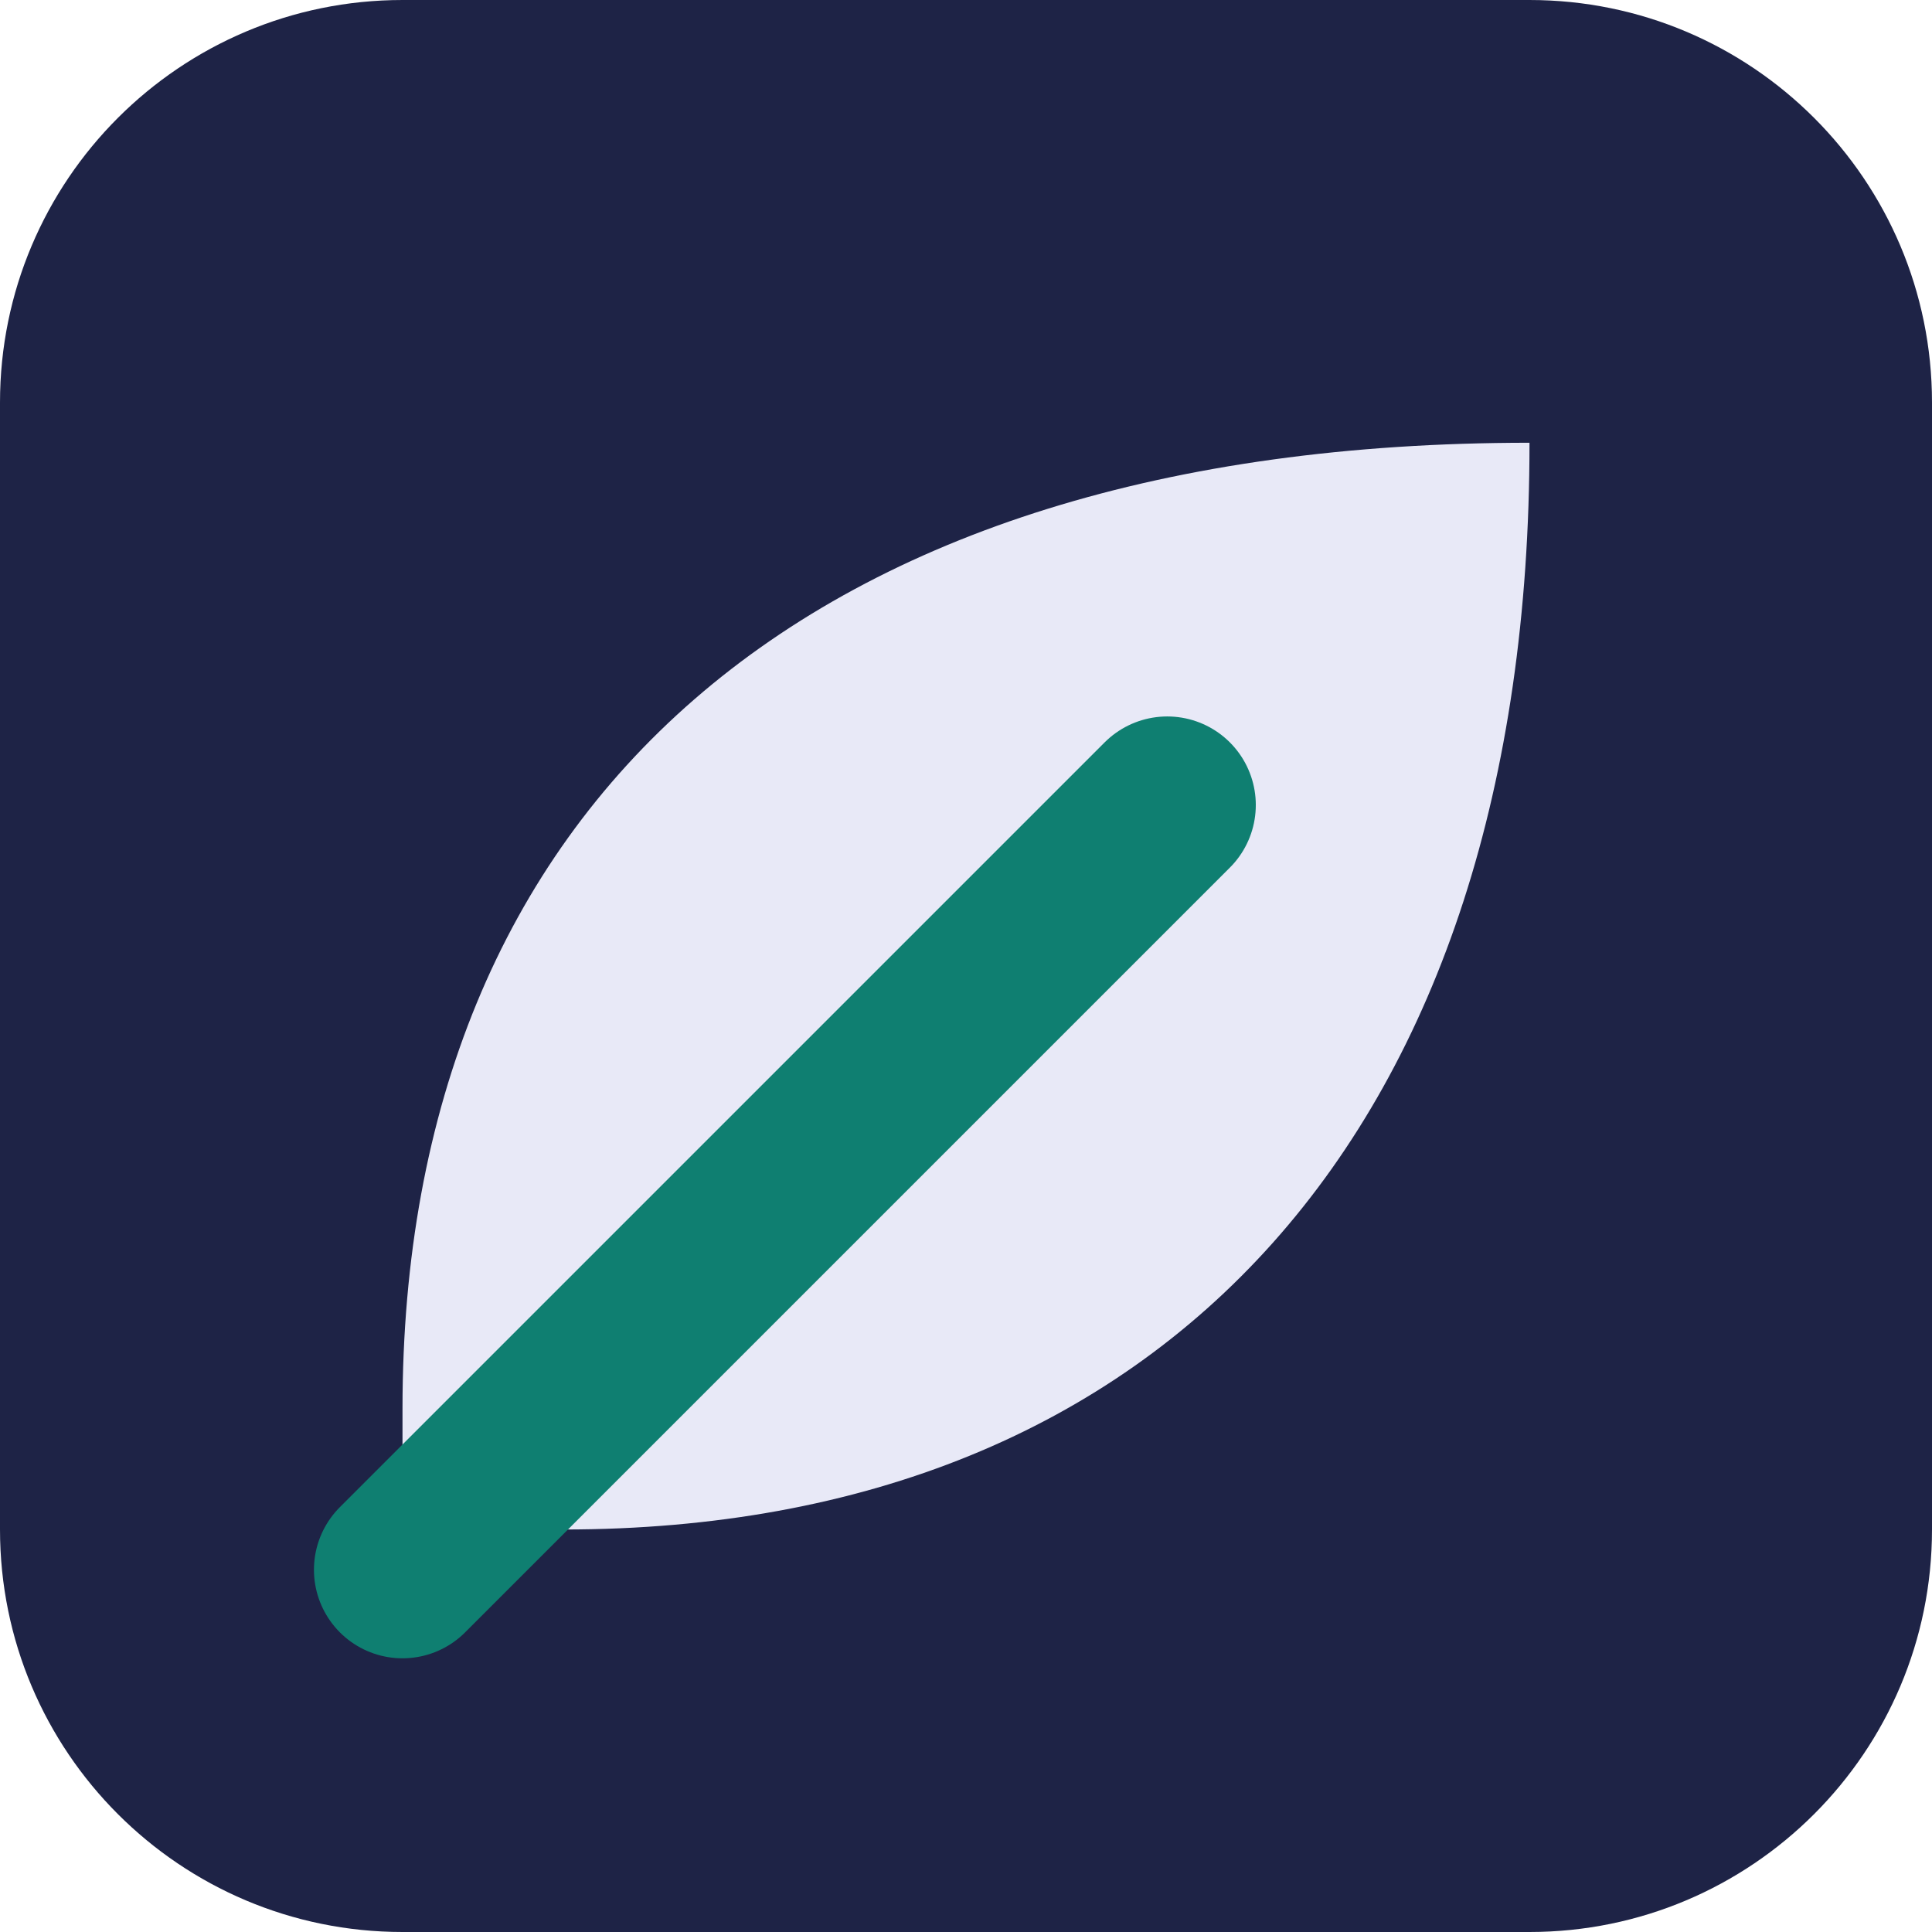
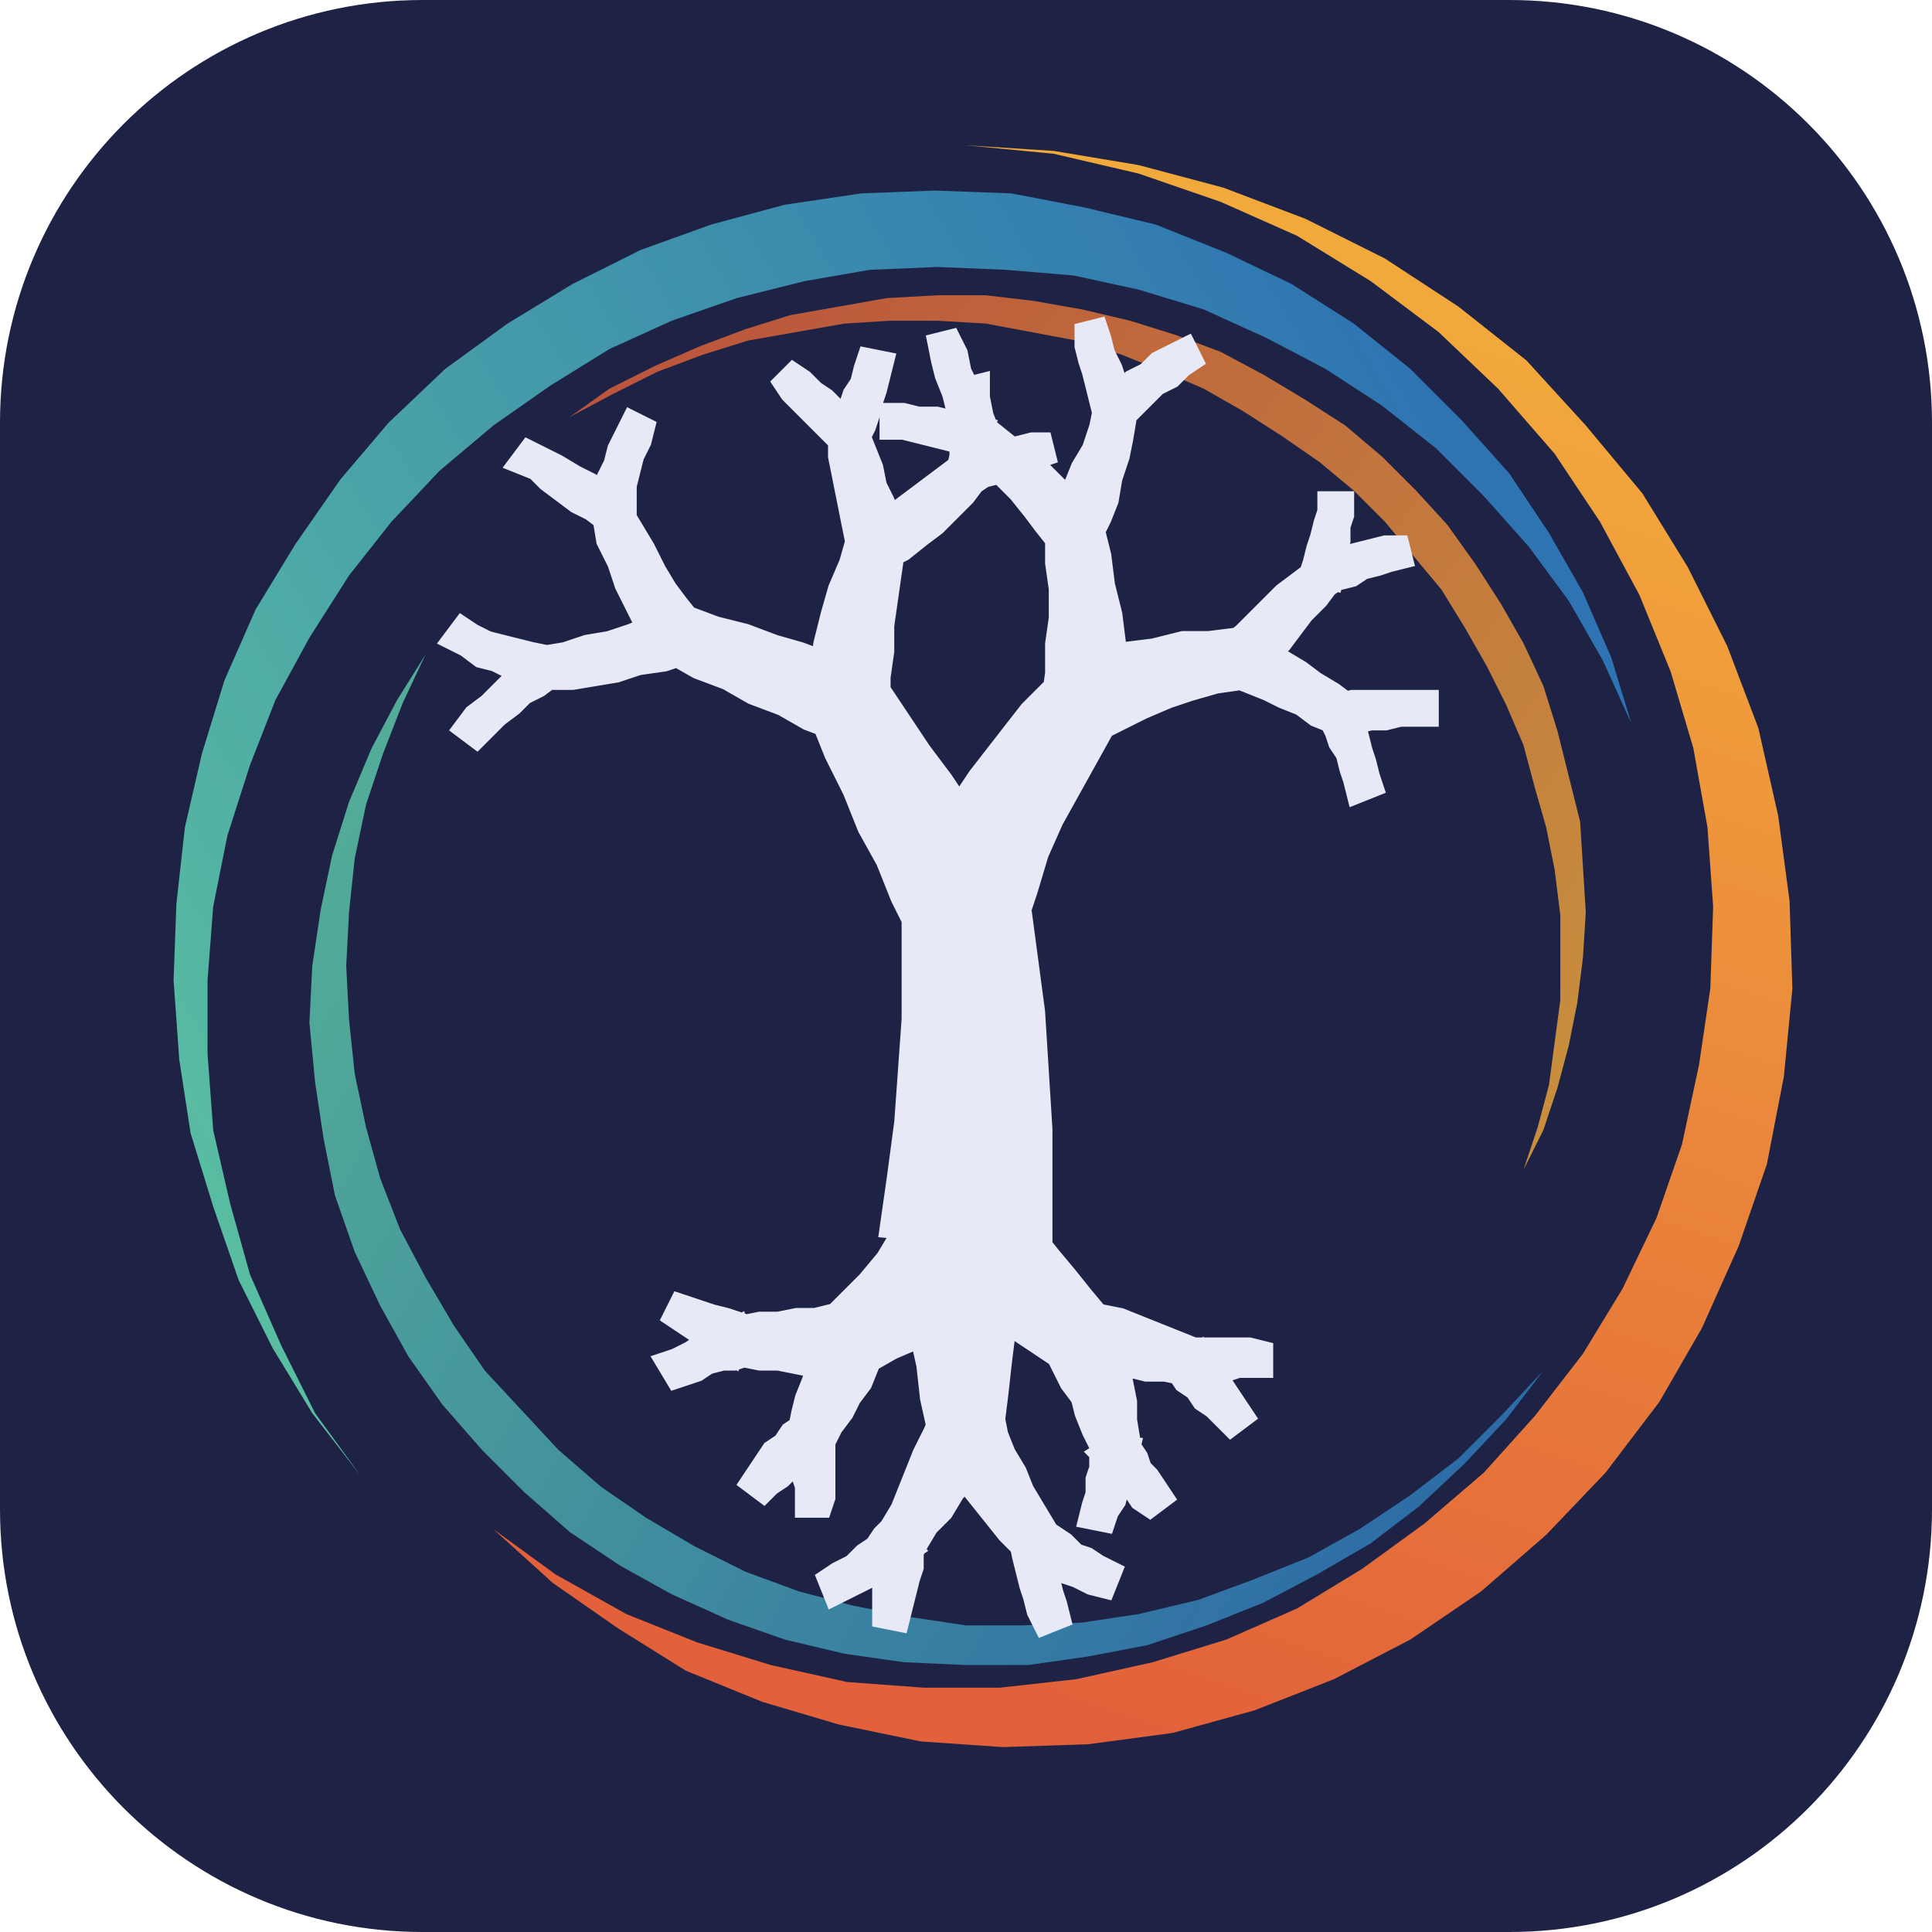
- <svg xmlns="http://www.w3.org/2000/svg" viewBox="0 0 24 24">
-   <rect width="24" height="24" rx="5" fill="#1e2346" />
-   <path d="M5 17.5C5 10 10 5.5 19 5.5c0 8.5-4.5 13.5-12 13.5H5z" fill="#e8e9f7" />
-   <path d="M5 19.5L14.5 10" stroke="#0f7f71" stroke-width="2.2" stroke-linecap="round" />
+ <svg xmlns="http://www.w3.org/2000/svg" viewBox="0 0 64 64">
+   <rect width="64" height="64" rx="14" fill="#1e2346" />
+   <g transform="translate(2 2) scale(.9375)">
+     <defs>
+       <linearGradient id="kfs0" gradientUnits="userSpaceOnUse" x1="32.0" y1="3.0" x2="15.3" y2="51.9">
+         <stop offset="0" stop-color="#f2a93b" />
+         <stop offset="1" stop-color="#e2603a" />
+       </linearGradient>
+       <linearGradient id="kfs1" gradientUnits="userSpaceOnUse" x1="10.6" y1="50.0" x2="55.5" y2="23.4">
+         <stop offset="0" stop-color="#5cc4a6" />
+         <stop offset="1" stop-color="#2f78b8" />
+       </linearGradient>
+       <linearGradient id="kfs2" gradientUnits="userSpaceOnUse" x1="53.7" y1="44.5" x2="12.9" y2="21.0">
+         <stop offset="0" stop-color="#2f78b8" />
+         <stop offset="1" stop-color="#5cc4a6" />
+       </linearGradient>
+       <linearGradient id="kfs3" gradientUnits="userSpaceOnUse" x1="16.6" y1="13.6" x2="51.7" y2="39.2">
+         <stop offset="0" stop-color="#e2603a" />
+         <stop offset="1" stop-color="#f2a93b" />
+       </linearGradient>
+     </defs>
+     <path d="M32.0 3.0 L35.1 3.2 L38.1 3.7 L41.1 4.5 L44.0 5.6 L46.8 7.0 L49.4 8.7 L51.8 10.6 L53.9 12.9 L55.9 15.3 L57.5 17.9 L58.9 20.7 L60.0 23.6 L60.7 26.7 L61.1 29.7 L61.2 32.8 L60.9 35.9 L60.3 39.0 L59.3 41.9 L58.0 44.8 L56.5 47.4 L54.6 49.9 L52.5 52.1 L50.2 54.1 L47.7 55.8 L45.0 57.2 L42.2 58.3 L39.3 59.1 L36.3 59.5 L33.3 59.6 L30.4 59.4 L27.5 58.8 L24.8 58.0 L22.1 56.9 L19.7 55.4 L17.4 53.8 L15.3 51.9 L15.3 51.9 L17.5 53.5 L20.0 54.9 L22.5 55.9 L25.1 56.7 L27.8 57.3 L30.5 57.5 L33.2 57.5 L35.9 57.2 L38.6 56.6 L41.2 55.8 L43.7 54.7 L46.0 53.3 L48.2 51.7 L50.3 49.9 L52.1 47.9 L53.8 45.7 L55.2 43.4 L56.4 40.9 L57.3 38.3 L57.9 35.5 L58.3 32.8 L58.4 29.9 L58.2 27.1 L57.7 24.3 L56.9 21.6 L55.8 18.9 L54.4 16.3 L52.8 13.9 L50.8 11.6 L48.7 9.6 L46.3 7.8 L43.7 6.2 L41.0 5.0 L38.1 4.0 L35.1 3.3 L32.0 3.0Z" fill="url(#kfs0)" opacity="1" />
+     <path d="M10.6 50.0 L8.9 47.8 L7.5 45.5 L6.3 43.1 L5.4 40.5 L4.6 37.9 L4.2 35.3 L4.0 32.5 L4.1 29.8 L4.4 27.1 L5.0 24.5 L5.8 21.9 L6.9 19.4 L8.3 17.1 L9.9 14.8 L11.6 12.8 L13.6 10.9 L15.8 9.3 L18.1 7.9 L20.5 6.7 L23.0 5.8 L25.6 5.1 L28.3 4.7 L30.9 4.6 L33.6 4.7 L36.2 5.2 L38.7 5.8 L41.2 6.8 L43.5 7.9 L45.7 9.3 L47.7 10.9 L49.5 12.7 L51.2 14.6 L52.6 16.7 L53.8 18.8 L54.8 21.1 L55.5 23.4 L55.5 23.4 L54.5 21.2 L53.3 19.1 L51.9 17.2 L50.3 15.4 L48.6 13.7 L46.7 12.2 L44.7 10.9 L42.6 9.8 L40.4 8.8 L38.1 8.1 L35.8 7.6 L33.4 7.4 L31.0 7.3 L28.6 7.4 L26.3 7.8 L23.9 8.4 L21.6 9.2 L19.4 10.2 L17.3 11.5 L15.3 12.9 L13.4 14.5 L11.7 16.3 L10.2 18.2 L8.8 20.4 L7.6 22.6 L6.7 24.9 L5.9 27.4 L5.4 29.9 L5.2 32.5 L5.2 35.1 L5.4 37.8 L6.0 40.4 L6.7 42.9 L7.8 45.4 L9.0 47.8 L10.6 50.0Z" fill="url(#kfs1)" opacity="0.95" />
+     <path d="M53.7 44.5 L52.4 46.3 L51.1 48.0 L49.6 49.6 L48.0 51.1 L46.3 52.4 L44.4 53.5 L42.5 54.5 L40.5 55.3 L38.4 56.0 L36.3 56.4 L34.2 56.7 L32.0 56.7 L29.8 56.6 L27.7 56.3 L25.6 55.8 L23.6 55.1 L21.6 54.2 L19.8 53.2 L18.0 52.0 L16.4 50.6 L14.9 49.1 L13.5 47.5 L12.3 45.8 L11.3 44.0 L10.4 42.1 L9.7 40.1 L9.3 38.1 L9.0 36.1 L8.8 34.0 L8.9 32.0 L9.2 30.0 L9.6 28.1 L10.2 26.2 L11.0 24.3 L11.9 22.6 L12.9 21.0 L12.9 21.0 L12.1 22.7 L11.4 24.5 L10.8 26.3 L10.4 28.2 L10.2 30.1 L10.1 32.0 L10.2 33.9 L10.4 35.8 L10.8 37.7 L11.3 39.5 L12.0 41.3 L12.9 43.0 L13.9 44.7 L15.0 46.3 L16.3 47.7 L17.6 49.1 L19.1 50.4 L20.7 51.5 L22.4 52.5 L24.2 53.4 L26.1 54.1 L28.0 54.6 L30.0 55.0 L32.0 55.3 L34.0 55.3 L36.1 55.2 L38.1 54.9 L40.2 54.4 L42.1 53.7 L44.1 52.9 L45.9 51.9 L47.7 50.7 L49.4 49.4 L50.9 47.9 L52.4 46.3 L53.7 44.5Z" fill="url(#kfs2)" opacity="0.85" />
+     <path d="M16.6 13.6 L18.0 12.6 L19.4 11.6 L21.0 10.8 L22.6 10.1 L24.2 9.5 L25.8 9.0 L27.5 8.7 L29.2 8.4 L31.0 8.3 L32.7 8.3 L34.4 8.5 L36.1 8.8 L37.8 9.2 L39.4 9.7 L41.0 10.3 L42.5 11.1 L44.0 12.0 L45.4 12.9 L46.7 14.0 L47.9 15.2 L49.0 16.4 L50.0 17.8 L50.9 19.2 L51.7 20.6 L52.4 22.1 L52.9 23.7 L53.3 25.3 L53.7 26.9 L53.8 28.5 L53.9 30.1 L53.8 31.7 L53.6 33.3 L53.3 34.8 L52.9 36.3 L52.4 37.8 L51.7 39.2 L51.7 39.2 L52.2 37.7 L52.6 36.2 L52.8 34.7 L53.0 33.2 L53.0 31.7 L53.0 30.2 L52.8 28.6 L52.5 27.1 L52.1 25.7 L51.7 24.2 L51.1 22.8 L50.4 21.4 L49.6 20.0 L48.8 18.7 L47.8 17.5 L46.8 16.3 L45.7 15.2 L44.5 14.2 L43.2 13.3 L41.8 12.4 L40.4 11.6 L39.0 11.0 L37.5 10.4 L35.9 9.9 L34.3 9.6 L32.7 9.3 L31.0 9.2 L29.3 9.2 L27.7 9.3 L26.0 9.6 L24.3 9.9 L22.7 10.4 L21.1 11.0 L19.5 11.8 L18.0 12.6 L16.6 13.6Z" fill="url(#kfs3)" opacity="0.8" />
+     <g transform="translate(32 30.5) scale(1.3) translate(-32 -32)">
+       <path d="M34.1 40.7 L34.1 39.1 L34.1 37.6 L34.0 36.0 L33.9 34.4 L33.7 32.9 L33.5 31.4 L30.5 31.6 L30.5 33.1 L30.5 34.6 L30.4 36.0 L30.3 37.4 L30.1 38.9 L29.9 40.3Z M33.3 30.7 L32.7 29.9 L32.0 29.0 L31.4 28.1 L30.8 27.3 L30.2 26.4 L29.6 25.5 L28.0 26.4 L28.4 27.4 L28.9 28.4 L29.3 29.4 L29.8 30.3 L30.2 31.3 L30.7 32.3Z M29.1 25.1 L28.3 24.9 L27.5 24.6 L26.8 24.4 L26.0 24.1 L25.2 23.9 L24.4 23.6 L24.0 24.7 L24.7 25.1 L25.5 25.4 L26.2 25.8 L27.0 26.1 L27.7 26.5 L28.5 26.8Z M24.0 23.6 L23.4 23.9 L22.9 24.1 L22.3 24.3 L21.7 24.4 L21.1 24.6 L20.5 24.7 L20.6 25.4 L21.3 25.4 L21.9 25.3 L22.5 25.2 L23.1 25.0 L23.8 24.9 L24.4 24.7Z M20.4 24.8 L20.0 25.0 L19.7 25.3 L19.3 25.7 L19.0 26.0 L18.6 26.3 L18.3 26.7 L18.7 27.0 L19.0 26.7 L19.3 26.4 L19.7 26.1 L20.0 25.8 L20.4 25.6 L20.8 25.3Z M20.7 24.7 L20.2 24.6 L19.8 24.5 L19.4 24.4 L19.0 24.3 L18.6 24.1 L18.3 23.9 L18.0 24.3 L18.4 24.5 L18.8 24.8 L19.2 24.9 L19.6 25.1 L20.1 25.3 L20.5 25.4Z M24.6 23.8 L24.2 23.3 L23.9 22.9 L23.6 22.4 L23.3 21.8 L23.0 21.3 L22.7 20.8 L22.1 21.0 L22.2 21.6 L22.5 22.2 L22.7 22.8 L23.0 23.4 L23.3 24.0 L23.7 24.5Z M22.6 20.6 L22.2 20.3 L21.8 20.0 L21.4 19.8 L20.9 19.5 L20.5 19.3 L20.1 19.1 L19.8 19.5 L20.3 19.7 L20.6 20.0 L21.0 20.3 L21.4 20.6 L21.8 20.8 L22.2 21.1Z M22.8 20.9 L22.8 20.5 L22.8 20.1 L22.9 19.7 L23.0 19.3 L23.2 18.9 L23.3 18.5 L22.9 18.3 L22.7 18.7 L22.5 19.1 L22.4 19.5 L22.2 19.9 L22.1 20.4 L22.0 20.8Z M29.7 26.0 L29.7 25.3 L29.8 24.6 L29.8 23.9 L29.9 23.2 L30.0 22.5 L30.1 21.8 L29.0 21.5 L28.8 22.2 L28.5 22.9 L28.3 23.6 L28.1 24.4 L28.0 25.1 L27.9 25.9Z M30.2 21.5 L30.0 21.0 L29.8 20.5 L29.6 20.1 L29.5 19.6 L29.3 19.1 L29.1 18.6 L28.5 18.8 L28.5 19.3 L28.6 19.8 L28.7 20.3 L28.8 20.8 L28.9 21.3 L29.0 21.8Z M29.0 18.5 L28.8 18.2 L28.5 18.0 L28.2 17.7 L27.9 17.5 L27.6 17.2 L27.3 17.0 L27.0 17.3 L27.2 17.6 L27.5 17.9 L27.8 18.2 L28.0 18.4 L28.3 18.7 L28.6 19.0Z M29.1 18.9 L29.3 18.5 L29.4 18.2 L29.5 17.8 L29.6 17.5 L29.7 17.1 L29.8 16.7 L29.3 16.6 L29.2 16.9 L29.1 17.3 L28.9 17.6 L28.8 17.9 L28.6 18.3 L28.5 18.6Z M29.9 22.1 L30.3 21.9 L30.8 21.5 L31.2 21.2 L31.6 20.8 L32.0 20.4 L32.3 20.0 L31.8 19.5 L31.4 19.8 L31.0 20.1 L30.6 20.4 L30.2 20.7 L29.8 20.9 L29.3 21.1Z M32.4 19.8 L32.5 19.4 L32.5 19.0 L32.5 18.6 L32.5 18.2 L32.4 17.7 L32.4 17.3 L32.0 17.4 L32.0 17.7 L31.9 18.1 L31.9 18.5 L31.8 18.9 L31.8 19.3 L31.7 19.7Z M32.2 20.1 L32.5 19.9 L32.9 19.8 L33.2 19.6 L33.5 19.5 L33.9 19.4 L34.2 19.3 L34.1 18.9 L33.8 18.9 L33.4 19.0 L33.0 19.1 L32.7 19.2 L32.3 19.3 L31.9 19.4Z M33.4 32.0 L33.7 31.1 L34.0 30.1 L34.4 29.2 L34.9 28.3 L35.4 27.4 L35.9 26.5 L34.5 25.4 L33.7 26.2 L33.0 27.1 L32.3 28.0 L31.7 28.9 L31.1 29.9 L30.6 31.0Z M36.1 26.0 L36.1 25.2 L36.1 24.4 L36.0 23.6 L35.8 22.8 L35.7 22.0 L35.5 21.2 L34.4 21.5 L34.4 22.2 L34.5 22.9 L34.5 23.7 L34.4 24.4 L34.4 25.2 L34.3 25.9Z M35.4 21.0 L35.0 20.5 L34.5 20.1 L34.1 19.7 L33.6 19.3 L33.1 18.9 L32.6 18.5 L32.1 19.1 L32.6 19.5 L33.0 19.9 L33.4 20.3 L33.8 20.8 L34.1 21.2 L34.5 21.7Z M32.5 18.5 L32.0 18.4 L31.6 18.3 L31.2 18.2 L30.7 18.2 L30.3 18.1 L29.9 18.1 L29.9 18.6 L30.3 18.6 L30.7 18.7 L31.1 18.8 L31.5 18.9 L31.9 19.0 L32.2 19.1Z M32.7 18.7 L32.5 18.2 L32.3 17.8 L32.1 17.4 L31.9 17.0 L31.8 16.5 L31.6 16.1 L31.2 16.2 L31.3 16.7 L31.4 17.1 L31.6 17.6 L31.7 18.0 L31.9 18.5 L32.0 18.9Z M35.4 21.6 L35.7 21.0 L35.9 20.5 L36.0 19.9 L36.2 19.3 L36.3 18.8 L36.4 18.2 L35.7 18.0 L35.6 18.5 L35.4 19.1 L35.1 19.6 L34.9 20.1 L34.7 20.6 L34.4 21.1Z M36.4 18.0 L36.3 17.6 L36.1 17.2 L36.0 16.9 L35.8 16.5 L35.7 16.1 L35.6 15.8 L35.2 15.9 L35.2 16.3 L35.3 16.7 L35.4 17.0 L35.5 17.4 L35.6 17.8 L35.7 18.2Z M36.3 18.3 L36.6 18.0 L36.9 17.7 L37.2 17.4 L37.6 17.2 L37.9 16.9 L38.2 16.7 L38.0 16.3 L37.6 16.5 L37.2 16.7 L36.9 17.0 L36.5 17.2 L36.2 17.5 L35.8 17.8Z M35.6 26.8 L36.2 26.5 L36.8 26.2 L37.5 25.9 L38.1 25.7 L38.8 25.5 L39.5 25.4 L39.4 24.2 L38.6 24.3 L37.9 24.3 L37.1 24.5 L36.3 24.6 L35.6 24.9 L34.8 25.1Z M39.9 25.2 L40.2 24.8 L40.6 24.4 L40.9 24.0 L41.2 23.6 L41.6 23.2 L41.9 22.8 L41.4 22.4 L41.0 22.7 L40.6 23.0 L40.2 23.4 L39.9 23.7 L39.5 24.1 L39.1 24.4Z M42.0 22.7 L42.1 22.3 L42.1 22.0 L42.2 21.6 L42.2 21.2 L42.3 20.9 L42.3 20.5 L41.8 20.5 L41.8 20.8 L41.7 21.1 L41.6 21.5 L41.5 21.8 L41.4 22.2 L41.3 22.5Z M41.8 22.9 L42.1 22.7 L42.5 22.6 L42.8 22.4 L43.2 22.3 L43.5 22.2 L43.9 22.1 L43.8 21.7 L43.4 21.7 L43.0 21.8 L42.6 21.9 L42.2 22.0 L41.9 22.1 L41.5 22.3Z M39.2 25.3 L39.7 25.5 L40.2 25.7 L40.6 25.9 L41.1 26.1 L41.5 26.4 L42.0 26.6 L42.4 26.0 L42.0 25.7 L41.5 25.4 L41.1 25.1 L40.6 24.8 L40.2 24.5 L39.7 24.3Z M42.2 26.7 L42.6 26.6 L43.0 26.5 L43.4 26.5 L43.8 26.4 L44.2 26.4 L44.6 26.4 L44.6 25.9 L44.1 25.9 L43.7 25.9 L43.3 25.9 L42.9 25.9 L42.5 25.9 L42.1 26.0Z M41.8 26.4 L42.0 26.8 L42.1 27.1 L42.3 27.4 L42.4 27.8 L42.5 28.1 L42.6 28.5 L43.1 28.3 L43.0 28.0 L42.9 27.6 L42.8 27.3 L42.7 26.9 L42.6 26.5 L42.5 26.2Z M31.0 41.6 L31.6 42.0 L32.2 42.4 L32.8 42.8 L33.4 43.1 L34.0 43.5 L34.6 43.9 L35.7 42.7 L35.2 42.1 L34.8 41.6 L34.3 41.0 L33.9 40.5 L33.4 39.9 L33.0 39.4Z M35.1 44.1 L35.5 44.1 L36.0 44.1 L36.5 44.1 L36.9 44.2 L37.4 44.2 L37.9 44.3 L38.2 43.5 L37.7 43.3 L37.2 43.1 L36.7 42.9 L36.2 42.7 L35.7 42.6 L35.2 42.5Z M38.1 44.4 L38.4 44.3 L38.7 44.2 L39.1 44.2 L39.4 44.1 L39.7 44.1 L40.1 44.1 L40.1 43.6 L39.7 43.5 L39.4 43.5 L39.0 43.5 L38.7 43.5 L38.3 43.5 L38.0 43.5Z M37.7 44.2 L37.9 44.5 L38.2 44.7 L38.4 45.0 L38.7 45.2 L39.0 45.5 L39.2 45.7 L39.6 45.4 L39.4 45.1 L39.2 44.8 L39.0 44.5 L38.8 44.2 L38.6 43.9 L38.4 43.6Z M34.4 43.7 L34.6 44.1 L34.8 44.5 L35.1 44.9 L35.2 45.3 L35.4 45.8 L35.6 46.2 L36.5 46.1 L36.4 45.5 L36.4 45.0 L36.3 44.5 L36.2 44.0 L36.0 43.5 L35.9 43.0Z M35.6 46.4 L35.8 46.6 L36.0 46.9 L36.3 47.2 L36.5 47.4 L36.7 47.7 L37.0 47.9 L37.4 47.6 L37.2 47.3 L37.0 47.0 L36.8 46.8 L36.7 46.5 L36.5 46.2 L36.4 45.9Z M35.6 46.1 L35.6 46.5 L35.6 46.8 L35.5 47.1 L35.5 47.5 L35.4 47.8 L35.3 48.2 L35.8 48.3 L35.9 48.0 L36.1 47.7 L36.2 47.3 L36.3 46.9 L36.4 46.6 L36.5 46.2Z M30.5 40.4 L30.6 41.3 L30.6 42.2 L30.7 43.1 L30.9 44.0 L31.0 44.9 L31.2 45.8 L32.8 45.6 L32.9 44.8 L33.0 43.9 L33.1 43.1 L33.2 42.3 L33.3 41.4 L33.5 40.6Z M31.2 46.0 L31.6 46.6 L31.9 47.1 L32.3 47.6 L32.7 48.1 L33.1 48.6 L33.5 49.0 L34.2 48.4 L33.9 47.9 L33.6 47.4 L33.4 46.9 L33.1 46.4 L32.9 45.9 L32.8 45.4Z M33.6 49.1 L33.9 49.3 L34.3 49.5 L34.7 49.7 L35.0 49.8 L35.4 50.0 L35.8 50.1 L36.0 49.6 L35.6 49.4 L35.3 49.2 L35.0 49.1 L34.7 48.8 L34.4 48.6 L34.1 48.4Z M33.4 48.7 L33.5 49.2 L33.6 49.6 L33.7 50.0 L33.8 50.3 L33.9 50.7 L34.1 51.1 L34.6 50.9 L34.5 50.5 L34.4 50.2 L34.3 49.8 L34.3 49.4 L34.3 49.1 L34.3 48.7Z M31.3 45.3 L31.1 45.8 L30.8 46.4 L30.6 46.9 L30.4 47.4 L30.2 47.9 L29.9 48.4 L30.7 48.9 L31.0 48.4 L31.4 48.0 L31.7 47.5 L32.1 47.0 L32.4 46.6 L32.7 46.1Z M29.9 48.6 L29.8 49.0 L29.8 49.3 L29.8 49.7 L29.7 50.1 L29.7 50.5 L29.7 50.9 L30.2 51.0 L30.3 50.6 L30.4 50.2 L30.5 49.8 L30.6 49.5 L30.6 49.1 L30.8 48.7Z M30.0 48.3 L29.7 48.6 L29.5 48.9 L29.2 49.1 L28.9 49.4 L28.5 49.6 L28.2 49.8 L28.4 50.3 L28.8 50.1 L29.2 49.9 L29.6 49.7 L29.9 49.5 L30.3 49.2 L30.6 49.0Z M30.9 39.5 L30.5 40.1 L30.1 40.6 L29.8 41.1 L29.3 41.7 L28.9 42.1 L28.4 42.6 L29.3 44.0 L30.0 43.6 L30.7 43.3 L31.3 42.9 L31.9 42.4 L32.5 42.0 L33.1 41.5Z M28.1 43.0 L28.0 43.5 L27.9 43.9 L27.8 44.4 L27.6 44.9 L27.5 45.3 L27.4 45.8 L28.2 46.1 L28.4 45.7 L28.7 45.3 L28.9 44.9 L29.2 44.5 L29.4 44.0 L29.6 43.6Z M27.3 46.0 L27.4 46.3 L27.4 46.6 L27.5 47.0 L27.6 47.3 L27.6 47.6 L27.6 47.9 L28.1 47.9 L28.2 47.6 L28.2 47.3 L28.2 46.9 L28.2 46.6 L28.2 46.3 L28.2 45.9Z M27.5 45.6 L27.2 45.8 L27.0 46.1 L26.7 46.3 L26.5 46.6 L26.3 46.9 L26.1 47.2 L26.5 47.5 L26.7 47.3 L27.0 47.1 L27.2 46.9 L27.5 46.7 L27.7 46.5 L28.0 46.3Z M28.8 42.5 L28.3 42.6 L27.9 42.7 L27.4 42.7 L26.9 42.8 L26.4 42.8 L25.9 42.9 L25.9 43.8 L26.4 43.9 L26.9 43.9 L27.4 44.0 L27.9 44.1 L28.4 44.1 L28.9 44.1Z M25.8 42.9 L25.4 43.1 L25.1 43.2 L24.8 43.4 L24.5 43.6 L24.1 43.8 L23.8 43.9 L24.1 44.4 L24.4 44.3 L24.7 44.2 L25.0 44.0 L25.4 43.9 L25.7 43.9 L26.0 43.8Z M26.1 42.9 L25.8 42.8 L25.5 42.7 L25.1 42.6 L24.8 42.5 L24.5 42.4 L24.2 42.3 L24.0 42.7 L24.3 42.9 L24.6 43.1 L24.8 43.2 L25.1 43.4 L25.4 43.6 L25.7 43.8Z" fill="#e8e9f7" stroke="#e8e9f7" stroke-width=".5" />
+     </g>
+   </g>
</svg>
